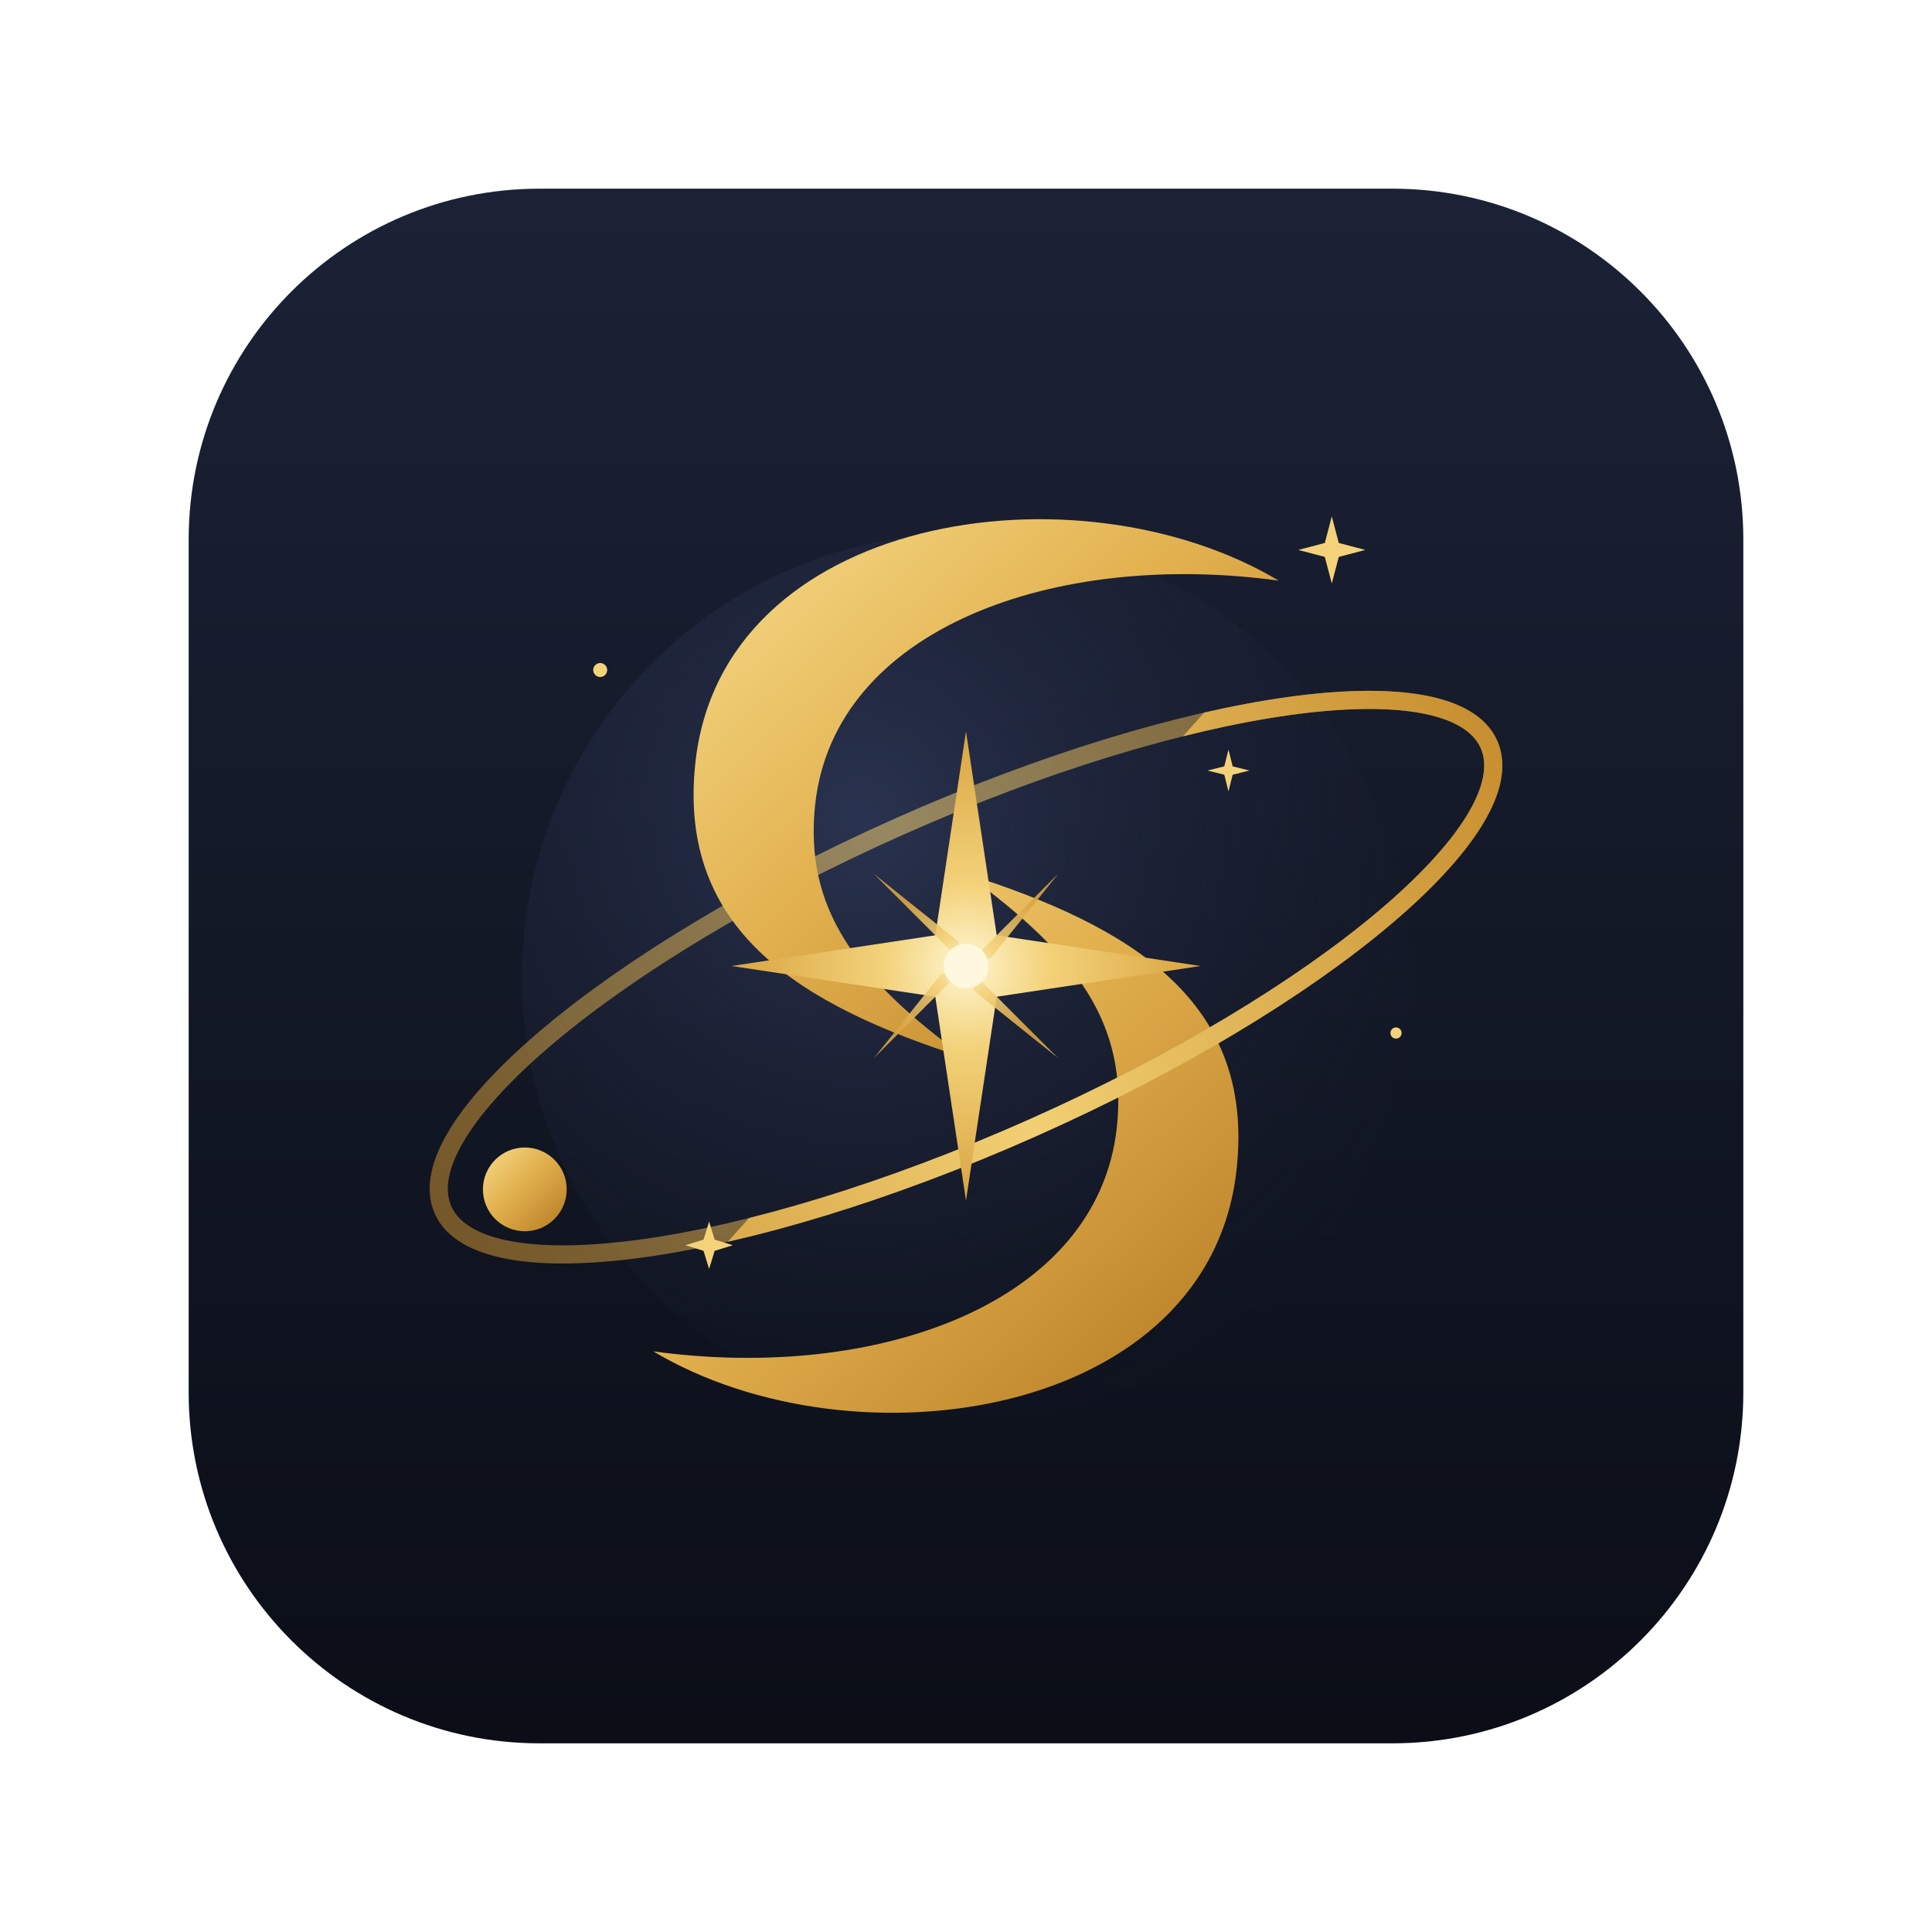
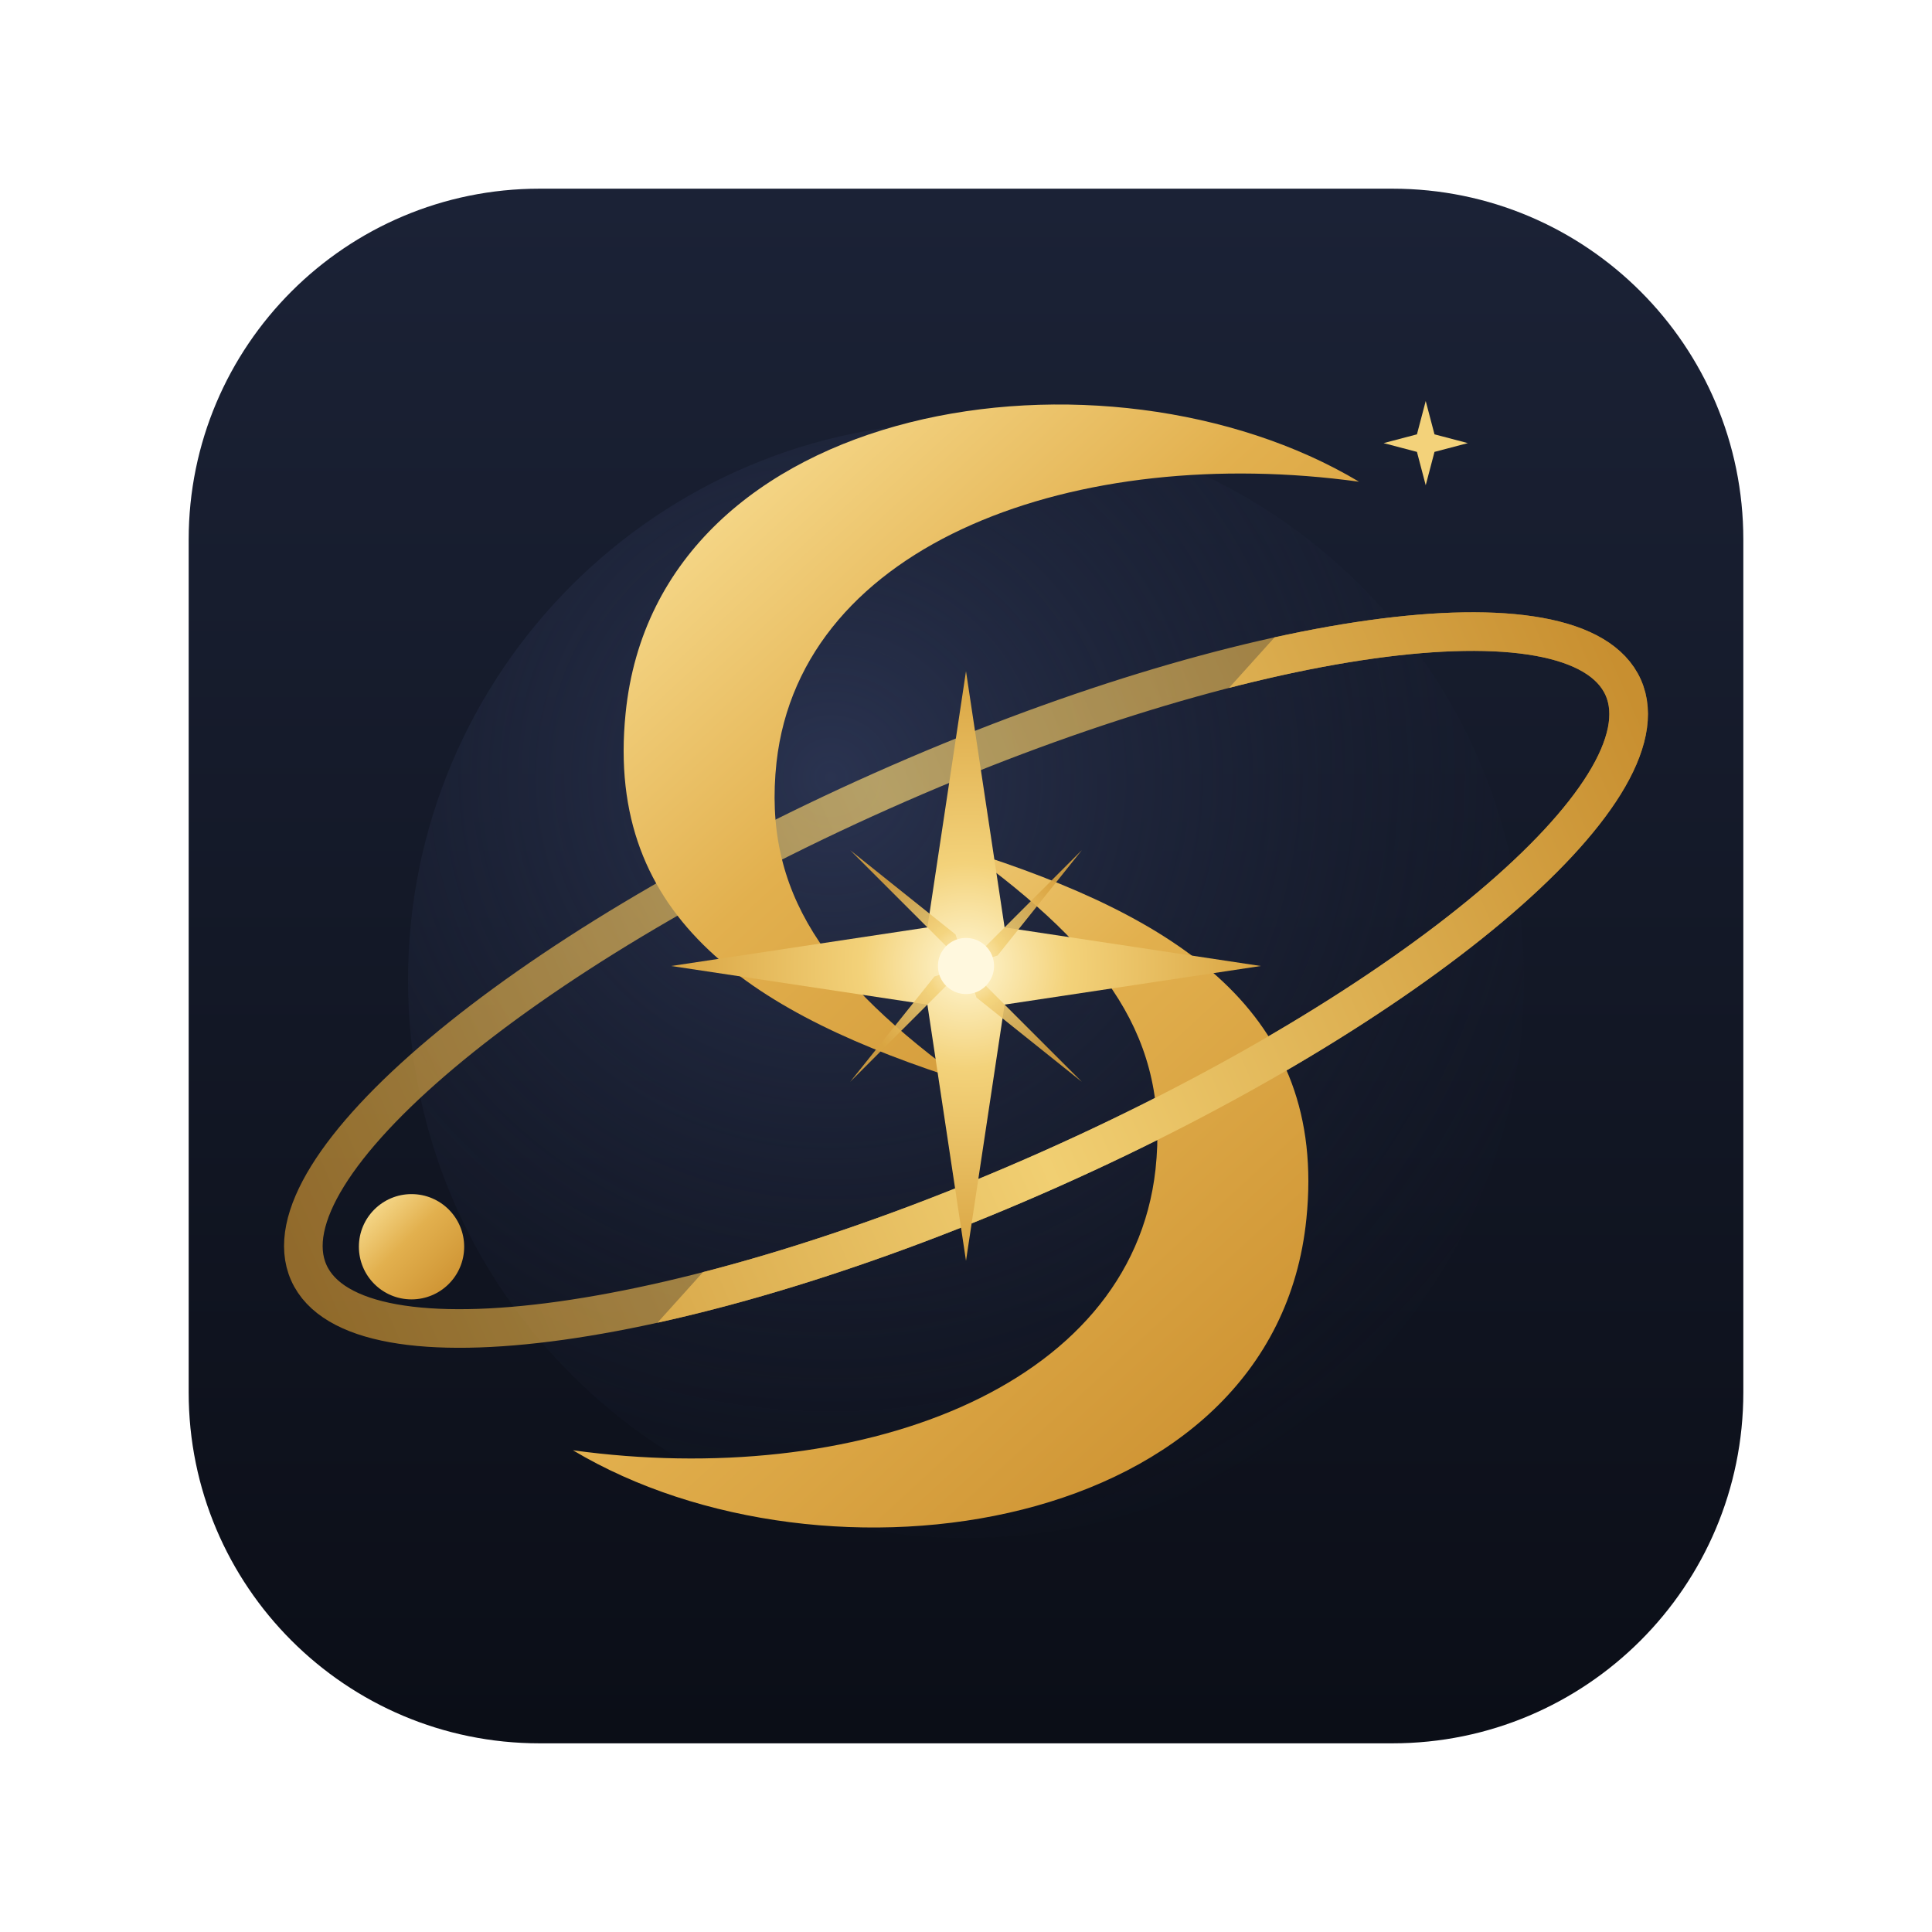
<svg xmlns="http://www.w3.org/2000/svg" viewBox="0 0 1024 1024">
  <defs>
    <linearGradient id="bg" x1="0" y1="0" x2="0" y2="1">
      <stop offset="0" stop-color="#1b2236" />
      <stop offset="1" stop-color="#0b0e17" />
    </linearGradient>
    <linearGradient id="gold" x1="0" y1="0" x2="1" y2="1">
-       <stop offset="0" stop-color="#f6dc8a" />
+       <stop offset="0" stop-color="#fde7a0" />
      <stop offset="0.45" stop-color="#e2b04e" />
-       <stop offset="1" stop-color="#b47a22" />
+       <stop offset="1" stop-color="#c98c2c" />
    </linearGradient>
    <linearGradient id="orbit" x1="0" y1="0" x2="1" y2="0">
      <stop offset="0" stop-color="#c88f30" />
      <stop offset="0.5" stop-color="#f1cf72" />
      <stop offset="1" stop-color="#c88f30" />
    </linearGradient>
    <radialGradient id="glow" cx="0.5" cy="0.5" r="0.5">
      <stop offset="0" stop-color="#fff6d2" />
      <stop offset="0.35" stop-color="#f3d27a" />
      <stop offset="1" stop-color="#d9a441" />
    </radialGradient>
    <radialGradient id="disk" cx="0.38" cy="0.32" r="0.75">
      <stop offset="0" stop-color="#2a3350" />
      <stop offset="1" stop-color="#151a2a" stop-opacity="0" />
    </radialGradient>
    <clipPath id="front">
      <rect x="-300" y="520" width="1700" height="700" transform="rotate(-24 512 520)" />
    </clipPath>
  </defs>
  <rect x="100" y="100" width="824" height="824" rx="186" fill="url(#bg)" />
-   <g transform="translate(512 512) scale(0.74) translate(-512 -512)">
+   <g transform="translate(512 512) scale(0.93) translate(-512 -512)">
    <circle cx="512" cy="520" r="318" fill="url(#disk)" />
-     <ellipse cx="512" cy="520" rx="410" ry="118" transform="rotate(-24 512 520)" fill="none" stroke="url(#orbit)" stroke-width="13" opacity="0.55" />
+     <ellipse cx="512" cy="520" rx="410" ry="118" transform="rotate(-24 512 520)" fill="none" stroke="url(#orbit)" stroke-width="22" opacity="0.7" />
    <path fill="url(#gold)" d="M736 236 C592 150 336 188 318 368 C306 486 392 540 512 578 C432 520 396 470 404 396 C418 270 576 214 736 236 Z" />
    <path fill="url(#gold)" d="M288 788 C432 874 688 836 706 656 C718 538 632 484 512 446 C592 504 628 554 620 628 C606 754 448 810 288 788 Z" />
-     <ellipse cx="512" cy="520" rx="410" ry="118" transform="rotate(-24 512 520)" fill="none" stroke="url(#orbit)" stroke-width="13" clip-path="url(#front)" />
+     <ellipse cx="512" cy="520" rx="410" ry="118" transform="rotate(-24 512 520)" fill="none" stroke="url(#orbit)" stroke-width="22" clip-path="url(#front)" />
    <circle cx="196" cy="672" r="30" fill="url(#gold)" />
    <g transform="translate(512 512)">
      <path fill="url(#glow)" d="M0 -168 L22 -22 L168 0 L22 22 L0 168 L-22 22 L-168 0 L-22 -22 Z" />
      <path fill="url(#glow)" opacity="0.9" d="M0 0 L66 -66 L18 -6 Z M0 0 L66 66 L6 18 Z M0 0 L-66 66 L-18 6 Z M0 0 L-66 -66 L-6 -18 Z" />
      <circle r="16" fill="#fff8de" />
    </g>
    <g fill="#f3d27a">
      <path transform="translate(774 214)" d="M0 -24 L5 -5 L24 0 L5 5 L0 24 L-5 5 L-24 0 L-5 -5 Z" />
-       <path transform="translate(700 372)" d="M0 -15 L3 -3 L15 0 L3 3 L0 15 L-3 3 L-15 0 L-3 -3 Z" />
-       <path transform="translate(328 712)" d="M0 -17 L4 -4 L17 0 L4 4 L0 17 L-4 4 L-17 0 L-4 -4 Z" />
-       <circle cx="250" cy="300" r="5" />
-       <circle cx="820" cy="560" r="4" />
    </g>
  </g>
</svg>
